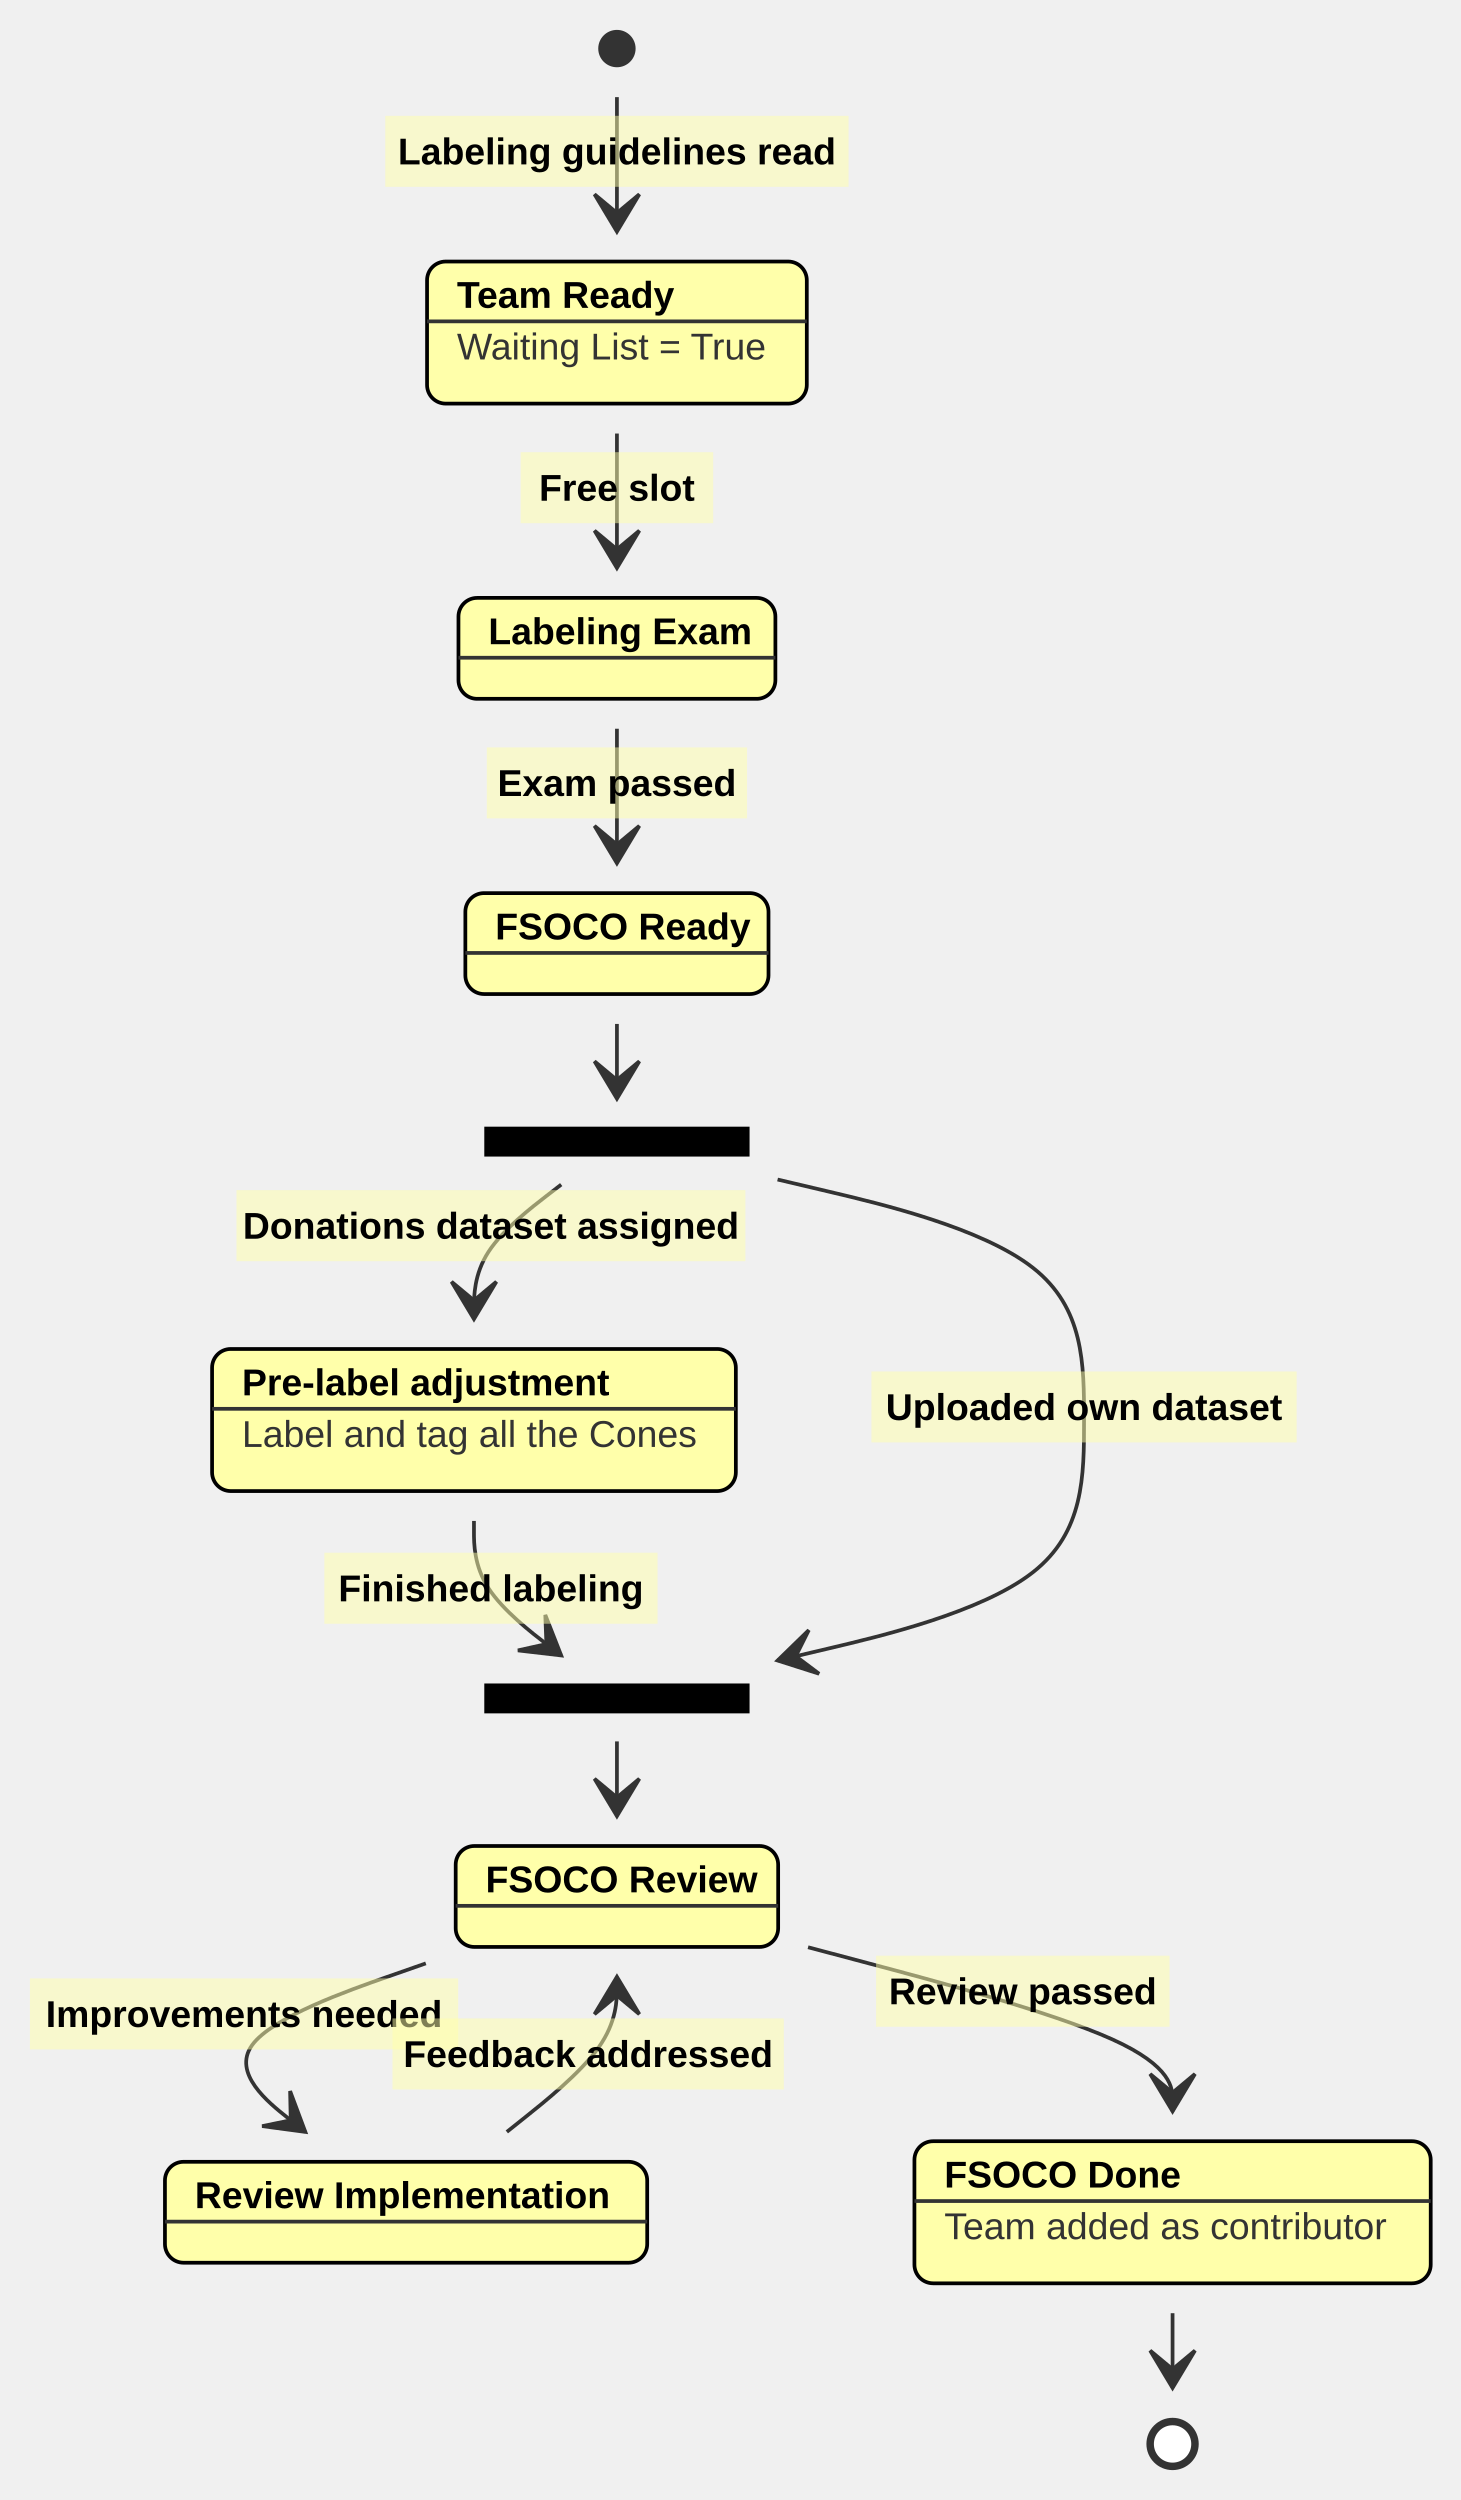
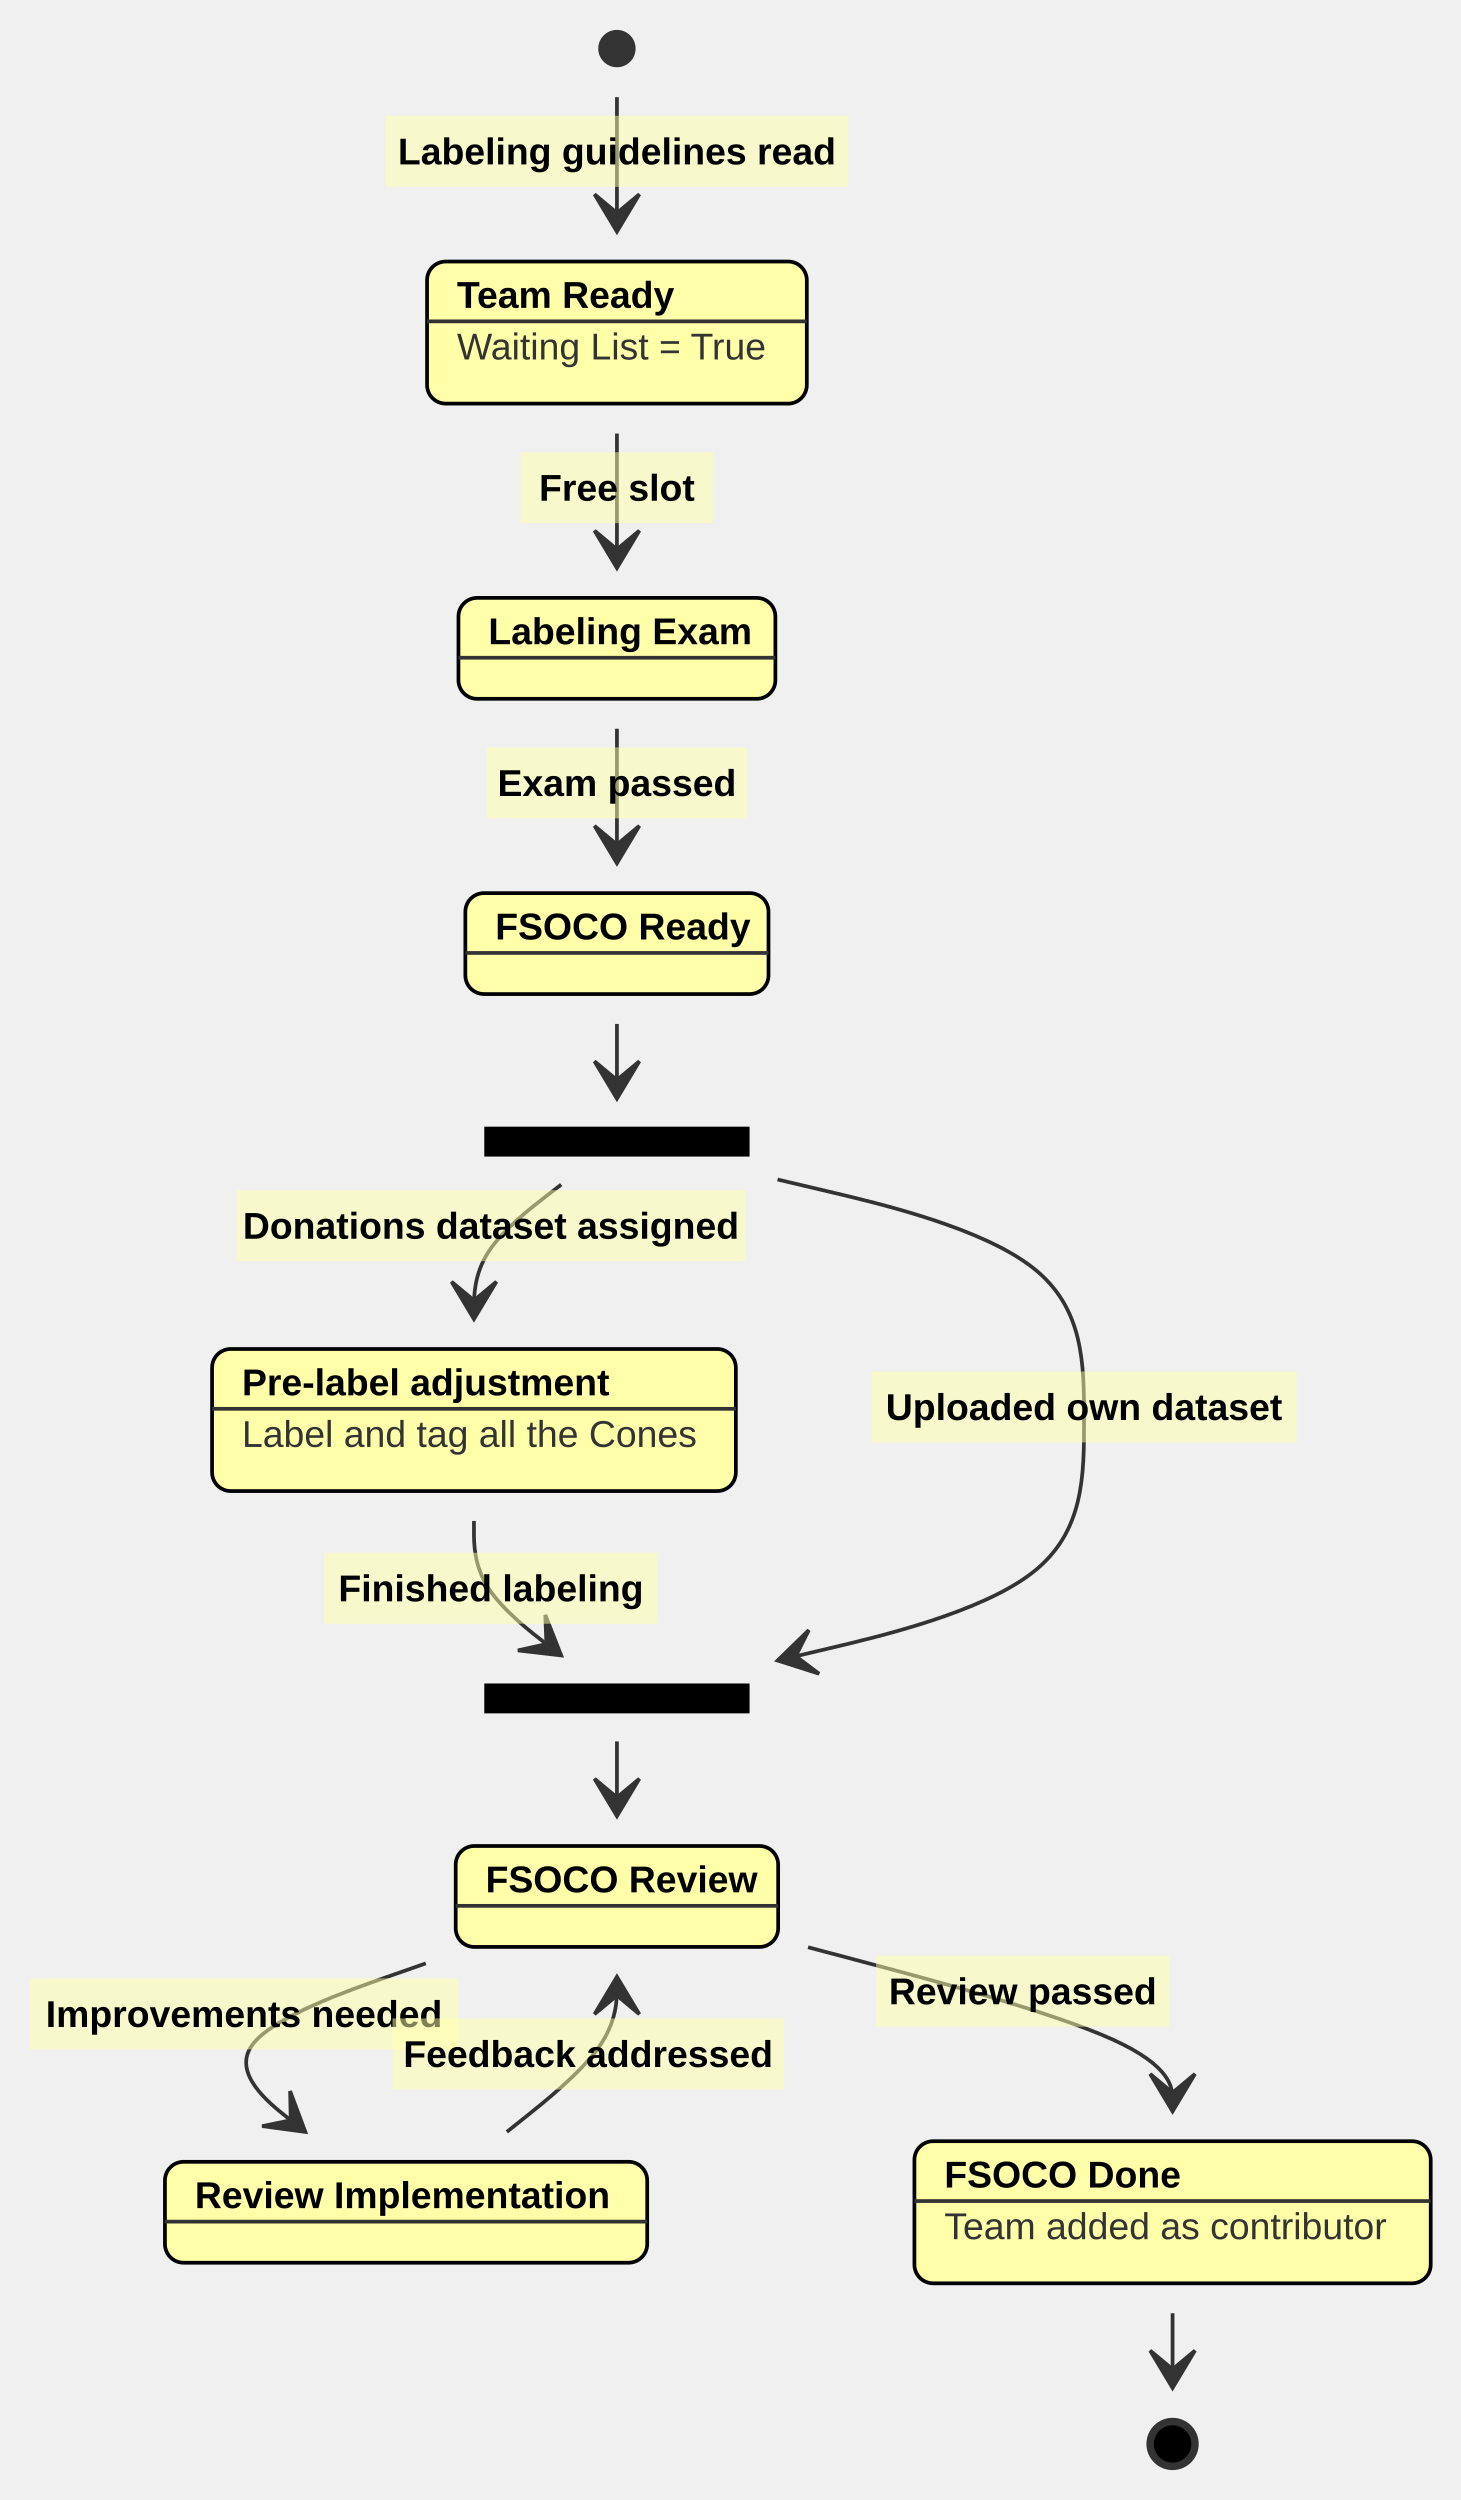
- <svg xmlns="http://www.w3.org/2000/svg" id="mermaid-1613494153720" width="100%" height="669.141" style="max-width: 684.144px;" viewBox="-4.564  0 390.939 669.141">
-   <style>#mermaid-1613494153720{font-family:"trebuchet ms",verdana,arial,sans-serif;font-size:16px;fill:#333;}#mermaid-1613494153720 .error-icon{fill:#552222;}#mermaid-1613494153720 .error-text{fill:#552222;stroke:#552222;}#mermaid-1613494153720 .edge-thickness-normal{stroke-width:2px;}#mermaid-1613494153720 .edge-thickness-thick{stroke-width:3.5px;}#mermaid-1613494153720 .edge-pattern-solid{stroke-dasharray:0;}#mermaid-1613494153720 .edge-pattern-dashed{stroke-dasharray:3;}#mermaid-1613494153720 .edge-pattern-dotted{stroke-dasharray:2;}#mermaid-1613494153720 .marker{fill:#333333;}#mermaid-1613494153720 .marker.cross{stroke:#333333;}#mermaid-1613494153720 svg{font-family:"trebuchet ms",verdana,arial,sans-serif;font-size:16px;}#mermaid-1613494153720 g.stateGroup text{fill:#000000;stroke:none;font-size:10px;}#mermaid-1613494153720 g.stateGroup text{fill:#333;stroke:none;font-size:10px;}#mermaid-1613494153720 g.stateGroup .state-title{font-weight:bolder;fill:black;}#mermaid-1613494153720 g.stateGroup rect{fill:#ffffaa;stroke:#000000;}#mermaid-1613494153720 g.stateGroup line{stroke:#333333;stroke-width:1;}#mermaid-1613494153720 .transition{stroke:#333333;stroke-width:1;fill:none;}#mermaid-1613494153720 .stateGroup .composit{fill:white;border-bottom:1px;}#mermaid-1613494153720 .stateGroup .alt-composit{fill:#e0e0e0;border-bottom:1px;}#mermaid-1613494153720 .state-note{stroke:#aaaa33;fill:#fff5ad;}#mermaid-1613494153720 .state-note text{fill:black;stroke:none;font-size:10px;}#mermaid-1613494153720 .stateLabel .box{stroke:none;stroke-width:0;fill:#ffffaa;opacity:0.5;}#mermaid-1613494153720 .edgeLabel .label rect{fill:hsl(80,100%,96.275%);opacity:0.5;}#mermaid-1613494153720 .edgeLabel .label text{fill:rgb(9.5,9.5,9.5);}#mermaid-1613494153720 .label div .edgeLabel{color:rgb(9.5,9.5,9.5);}#mermaid-1613494153720 .stateLabel text{fill:black;font-size:10px;font-weight:bold;}#mermaid-1613494153720 .node circle.state-start{fill:#333333;stroke:black;}#mermaid-1613494153720 .node circle.state-end{fill:hsl(240,60%,86.275%);stroke:white;stroke-width:1.5;}#mermaid-1613494153720 .end-state-inner{fill:white;stroke-width:1.5;}#mermaid-1613494153720 .node rect{fill:#ffffaa;stroke:#000000;stroke-width:1px;}#mermaid-1613494153720 #statediagram-barbEnd{fill:#333333;}#mermaid-1613494153720 .statediagram-cluster rect{fill:#ffffaa;stroke:#000000;stroke-width:1px;}#mermaid-1613494153720 .cluster-label,#mermaid-1613494153720 .nodeLabel{color:#333;}#mermaid-1613494153720 .statediagram-cluster rect.outer{rx:5px;ry:5px;}#mermaid-1613494153720 .statediagram-state .divider{stroke:#000000;}#mermaid-1613494153720 .statediagram-state .title-state{rx:5px;ry:5px;}#mermaid-1613494153720 .statediagram-cluster.statediagram-cluster .inner{fill:white;}#mermaid-1613494153720 .statediagram-cluster.statediagram-cluster-alt .inner{fill:#e0e0e0;}#mermaid-1613494153720 .statediagram-cluster .inner{rx:0;ry:0;}#mermaid-1613494153720 .statediagram-state rect.basic{rx:5px;ry:5px;}#mermaid-1613494153720 .statediagram-state rect.divider{stroke-dasharray:10,10;fill:#efefef;}#mermaid-1613494153720 .note-edge{stroke-dasharray:5;}#mermaid-1613494153720 .statediagram-note rect{fill:#fff5ad;stroke:#aaaa33;stroke-width:1px;rx:0;ry:0;}#mermaid-1613494153720 .statediagram-note rect{fill:#fff5ad;stroke:#aaaa33;stroke-width:1px;rx:0;ry:0;}#mermaid-1613494153720 .statediagram-note text{fill:black;}#mermaid-1613494153720 .statediagram-note .nodeLabel{color:black;}#mermaid-1613494153720 #dependencyStart,#mermaid-1613494153720 #dependencyEnd{fill:#333333;stroke:#333333;stroke-width:1;}#mermaid-1613494153720:root{--mermaid-font-family:"trebuchet ms",verdana,arial,sans-serif;}#mermaid-1613494153720 state{fill:apa;}</style>
+ <svg xmlns="http://www.w3.org/2000/svg" id="mermaid-1613496801398" width="100%" height="669.141" style="max-width: 684.144px;" viewBox="-4.564  0 390.939 669.141">
+   <style>#mermaid-1613496801398{font-family:"trebuchet ms",verdana,arial,sans-serif;font-size:16px;fill:#333;}#mermaid-1613496801398 .error-icon{fill:#552222;}#mermaid-1613496801398 .error-text{fill:#552222;stroke:#552222;}#mermaid-1613496801398 .edge-thickness-normal{stroke-width:2px;}#mermaid-1613496801398 .edge-thickness-thick{stroke-width:3.5px;}#mermaid-1613496801398 .edge-pattern-solid{stroke-dasharray:0;}#mermaid-1613496801398 .edge-pattern-dashed{stroke-dasharray:3;}#mermaid-1613496801398 .edge-pattern-dotted{stroke-dasharray:2;}#mermaid-1613496801398 .marker{fill:#333333;}#mermaid-1613496801398 .marker.cross{stroke:#333333;}#mermaid-1613496801398 svg{font-family:"trebuchet ms",verdana,arial,sans-serif;font-size:16px;}#mermaid-1613496801398 g.stateGroup text{fill:#000000;stroke:none;font-size:10px;}#mermaid-1613496801398 g.stateGroup text{fill:#333;stroke:none;font-size:10px;}#mermaid-1613496801398 g.stateGroup .state-title{font-weight:bolder;fill:black;}#mermaid-1613496801398 g.stateGroup rect{fill:#ffffaa;stroke:#000000;}#mermaid-1613496801398 g.stateGroup line{stroke:#333333;stroke-width:1;}#mermaid-1613496801398 .transition{stroke:#333333;stroke-width:1;fill:none;}#mermaid-1613496801398 .stateGroup .composit{fill:black;border-bottom:1px;}#mermaid-1613496801398 .stateGroup .alt-composit{fill:#e0e0e0;border-bottom:1px;}#mermaid-1613496801398 .state-note{stroke:#aaaa33;fill:#fff5ad;}#mermaid-1613496801398 .state-note text{fill:black;stroke:none;font-size:10px;}#mermaid-1613496801398 .stateLabel .box{stroke:none;stroke-width:0;fill:#ffffaa;opacity:0.5;}#mermaid-1613496801398 .edgeLabel .label rect{fill:hsl(80,100%,96.275%);opacity:0.5;}#mermaid-1613496801398 .edgeLabel .label text{fill:rgb(9.5,9.5,9.5);}#mermaid-1613496801398 .label div .edgeLabel{color:rgb(9.5,9.5,9.5);}#mermaid-1613496801398 .stateLabel text{fill:black;font-size:10px;font-weight:bold;}#mermaid-1613496801398 .node circle.state-start{fill:#333333;stroke:black;}#mermaid-1613496801398 .node circle.state-end{fill:hsl(240,60%,86.275%);stroke:black;stroke-width:1.5;}#mermaid-1613496801398 .end-state-inner{fill:black;stroke-width:1.5;}#mermaid-1613496801398 .node rect{fill:#ffffaa;stroke:#000000;stroke-width:1px;}#mermaid-1613496801398 #statediagram-barbEnd{fill:#333333;}#mermaid-1613496801398 .statediagram-cluster rect{fill:#ffffaa;stroke:#000000;stroke-width:1px;}#mermaid-1613496801398 .cluster-label,#mermaid-1613496801398 .nodeLabel{color:#333;}#mermaid-1613496801398 .statediagram-cluster rect.outer{rx:5px;ry:5px;}#mermaid-1613496801398 .statediagram-state .divider{stroke:#000000;}#mermaid-1613496801398 .statediagram-state .title-state{rx:5px;ry:5px;}#mermaid-1613496801398 .statediagram-cluster.statediagram-cluster .inner{fill:black;}#mermaid-1613496801398 .statediagram-cluster.statediagram-cluster-alt .inner{fill:#e0e0e0;}#mermaid-1613496801398 .statediagram-cluster .inner{rx:0;ry:0;}#mermaid-1613496801398 .statediagram-state rect.basic{rx:5px;ry:5px;}#mermaid-1613496801398 .statediagram-state rect.divider{stroke-dasharray:10,10;fill:#efefef;}#mermaid-1613496801398 .note-edge{stroke-dasharray:5;}#mermaid-1613496801398 .statediagram-note rect{fill:#fff5ad;stroke:#aaaa33;stroke-width:1px;rx:0;ry:0;}#mermaid-1613496801398 .statediagram-note rect{fill:#fff5ad;stroke:#aaaa33;stroke-width:1px;rx:0;ry:0;}#mermaid-1613496801398 .statediagram-note text{fill:black;}#mermaid-1613496801398 .statediagram-note .nodeLabel{color:black;}#mermaid-1613496801398 #dependencyStart,#mermaid-1613496801398 #dependencyEnd{fill:#333333;stroke:#333333;stroke-width:1;}#mermaid-1613496801398:root{--mermaid-font-family:"trebuchet ms",verdana,arial,sans-serif;}#mermaid-1613496801398 state{fill:apa;}</style>
  <g />
  <defs>
    <marker id="dependencyEnd" refX="19" refY="7" markerWidth="20" markerHeight="28" orient="auto">
      <path d="M 19,7 L9,13 L14,7 L9,1 Z" />
    </marker>
  </defs>
  <g id="fork_state" class="stateGroup" transform="translate(117.56,294.0625 )" data-x-shift="117.56">
    <rect width="70" height="7" x="8" y="8" style="stroke: black; fill: black;" />
  </g>
  <g id="join_state" class="stateGroup" transform="translate(117.56,443.0938 )" data-x-shift="117.56">
    <rect width="70" height="7" x="8" y="8" style="stroke: black; fill: black;" />
  </g>
  <g id="s0" class="stateGroup" transform="translate(101.7397,62 )" data-x-shift="101.7396875">
    <rect x="8" y="8" width="101.641" height="38.031" rx="5" />
    <text x="16" y="20.4" font-size="24" class="state-title">Team Ready</text>
    <text x="8" y="34.216" class="state-description">
      <tspan x="16">Waiting List = True</tspan>
    </text>
    <line x1="8" y1="24.016" y2="24.016" class="descr-divider" x2="109.641" />
  </g>
  <g id="s1" class="stateGroup" transform="translate(110.1459,152.0312 )" data-x-shift="110.1459375">
    <rect x="8" y="8" width="84.828" height="27.016" rx="5" />
    <text x="16" y="20.4" font-size="24" class="state-title">Labeling Exam</text>
    <text x="8" y="34.216" class="state-description">
      <tspan x="16" />
    </text>
    <line x1="8" y1="24.016" y2="24.016" class="descr-divider" x2="92.828" />
  </g>
  <g id="s2" class="stateGroup" transform="translate(111.9897,231.0469 )" data-x-shift="111.9896875">
    <rect x="8" y="8" width="81.141" height="27.016" rx="5" />
    <text x="16" y="20.4" font-size="24" class="state-title">FSOCO Ready</text>
    <text x="8" y="34.216" class="state-description">
      <tspan x="16" />
    </text>
    <line x1="8" y1="24.016" y2="24.016" class="descr-divider" x2="89.141" />
  </g>
  <g id="s3" class="stateGroup" transform="translate(44.20078,353.0625 )" data-x-shift="44.200781250000006">
    <rect x="8" y="8" width="140.188" height="38.031" rx="5" />
    <text x="16" y="20.4" font-size="24" class="state-title">Pre-label adjustment</text>
    <text x="8" y="34.216" class="state-description">
      <tspan x="16">Label and tag all the Cones</tspan>
    </text>
    <line x1="8" y1="24.016" y2="24.016" class="descr-divider" x2="148.188" />
  </g>
  <g id="s4" class="stateGroup" transform="translate(31.58594,570.6172 )" data-x-shift="31.5859375">
    <rect x="8" y="8" width="129.078" height="27.016" rx="5" />
    <text x="16" y="20.4" font-size="24" class="state-title">Review Implementation</text>
    <text x="8" y="34.216" class="state-description">
      <tspan x="16" />
    </text>
    <line x1="8" y1="24.016" y2="24.016" class="descr-divider" x2="137.078" />
  </g>
  <g id="s5" class="stateGroup" transform="translate(109.4038,486.0938 )" data-x-shift="109.40375">
    <rect x="8" y="8" width="86.312" height="27.016" rx="5" />
    <text x="16" y="20.4" font-size="24" class="state-title">FSOCO Review</text>
    <text x="8" y="34.216" class="state-description">
      <tspan x="16" />
    </text>
    <line x1="8" y1="24.016" y2="24.016" class="descr-divider" x2="94.312" />
  </g>
  <g id="s6" class="stateGroup" transform="translate(232.1877,565.1094 )" data-x-shift="232.18765624999997">
    <rect x="8" y="8" width="138.188" height="38.031" rx="5" />
    <text x="16" y="20.4" font-size="24" class="state-title">FSOCO Done</text>
    <text x="8" y="34.216" class="state-description">
      <tspan x="16">Team added as contributor</tspan>
    </text>
    <line x1="8" y1="24.016" y2="24.016" class="descr-divider" x2="146.188" />
  </g>
  <g id="start1" class="stateGroup" transform="translate(147.56,0 )" data-x-shift="147.56">
    <circle class="start-state" r="5" cx="13" cy="13" />
  </g>
  <g id="end1" class="stateGroup" transform="translate(294.2814,639.1406 )" data-x-shift="294.28140625">
    <circle class="end-state-outer" r="7" cx="15" cy="15" />
    <circle class="end-state-inner" r="5" cx="15" cy="15" />
  </g>
-   <path d="M160.56,26L160.56,29C160.56,32,160.56,38,160.56,44C160.56,50,160.56,56,160.56,59L160.56,62" id="edge2232" class="transition" marker-end="url(#dependencyEnd)" />
+   <path d="M160.56,26L160.56,29C160.56,32,160.56,38,160.56,44C160.56,50,160.56,56,160.56,59L160.56,62" id="edge2532" class="transition" marker-end="url(#dependencyEnd)" />
  <g class="stateLabel">
    <rect class="box" x="98.56" y="31" width="124" height="19" />
    <text text-anchor="middle" x="160.56" y="44">Labeling guidelines read</text>
    <text text-anchor="middle" x="160.56" y="55" />
  </g>
-   <path d="M160.56,116.031L160.56,119.031C160.56,122.031,160.56,128.031,160.56,134.031C160.56,140.031,160.56,146.031,160.56,149.031L160.56,152.031" id="edge2233" class="transition" marker-end="url(#dependencyEnd)" />
+   <path d="M160.56,116.031L160.56,119.031C160.56,122.031,160.56,128.031,160.56,134.031C160.56,140.031,160.56,146.031,160.56,149.031L160.56,152.031" id="edge2533" class="transition" marker-end="url(#dependencyEnd)" />
  <g class="stateLabel">
    <rect class="box" x="134.794" y="121.031" width="51.531" height="19" />
    <text text-anchor="middle" x="160.56" y="134.031">Free slot</text>
    <text text-anchor="middle" x="160.56" y="145.031" />
  </g>
-   <path d="M160.56,195.047L160.56,198.047C160.56,201.047,160.56,207.047,160.56,213.047C160.56,219.047,160.56,225.047,160.56,228.047L160.56,231.047" id="edge2234" class="transition" marker-end="url(#dependencyEnd)" />
+   <path d="M160.56,195.047L160.56,198.047C160.56,201.047,160.56,207.047,160.56,213.047C160.56,219.047,160.56,225.047,160.56,228.047L160.56,231.047" id="edge2534" class="transition" marker-end="url(#dependencyEnd)" />
  <g class="stateLabel">
    <rect class="box" x="125.724" y="200.047" width="69.672" height="19" />
    <text text-anchor="middle" x="160.56" y="213.047">Exam passed</text>
    <text text-anchor="middle" x="160.56" y="224.047" />
  </g>
-   <path d="M160.56,274.062L160.56,275.729C160.56,277.396,160.56,280.729,160.56,284.062C160.56,287.396,160.56,290.729,160.56,292.396L160.56,294.062" id="edge2235" class="transition" marker-end="url(#dependencyEnd)" />
-   <path d="M145.643,317.062L141.752,320.062C137.86,323.062,130.077,329.062,126.186,335.062C122.295,341.062,122.295,347.062,122.295,350.062L122.295,353.062" id="edge2236" class="transition" marker-end="url(#dependencyEnd)" />
+   <path d="M160.56,274.062L160.56,275.729C160.56,277.396,160.56,280.729,160.56,284.062C160.56,287.396,160.56,290.729,160.56,292.396L160.56,294.062" id="edge2535" class="transition" marker-end="url(#dependencyEnd)" />
+   <path d="M145.643,317.062L141.752,320.062C137.86,323.062,130.077,329.062,126.186,335.062C122.295,341.062,122.295,347.062,122.295,350.062L122.295,353.062" id="edge2536" class="transition" marker-end="url(#dependencyEnd)" />
  <g class="stateLabel">
    <rect class="box" x="58.732" y="318.55" width="136.219" height="19.016" />
    <text text-anchor="middle" x="126.841" y="331.558">Donations dataset assigned</text>
    <text text-anchor="middle" x="126.841" y="342.573" />
  </g>
-   <path d="M122.295,407.094L122.295,410.094C122.295,413.094,122.295,419.094,126.186,425.094C130.077,431.094,137.86,437.094,141.752,440.094L145.643,443.094" id="edge2237" class="transition" marker-end="url(#dependencyEnd)" />
+   <path d="M122.295,407.094L122.295,410.094C122.295,413.094,122.295,419.094,126.186,425.094C130.077,431.094,137.86,437.094,141.752,440.094L145.643,443.094" id="edge2537" class="transition" marker-end="url(#dependencyEnd)" />
  <g class="stateLabel">
    <rect class="box" x="82.247" y="415.591" width="89.188" height="19.016" />
    <text text-anchor="middle" x="126.841" y="428.599">Finished labeling</text>
    <text text-anchor="middle" x="126.841" y="439.614" />
  </g>
-   <path d="M203.56,315.708L217.231,318.934C230.903,322.16,258.246,328.611,271.917,339.339C285.588,350.068,285.588,365.073,285.588,380.078C285.588,395.083,285.588,410.089,271.917,420.817C258.246,431.545,230.903,437.997,217.231,441.222L203.56,444.448" id="edge2238" class="transition" marker-end="url(#dependencyEnd)" />
+   <path d="M203.56,315.708L217.231,318.934C230.903,322.16,258.246,328.611,271.917,339.339C285.588,350.068,285.588,365.073,285.588,380.078C285.588,395.083,285.588,410.089,271.917,420.817C258.246,431.545,230.903,437.997,217.231,441.222L203.56,444.448" id="edge2538" class="transition" marker-end="url(#dependencyEnd)" />
  <g class="stateLabel">
    <rect class="box" x="228.682" y="367.078" width="113.812" height="19" />
    <text text-anchor="middle" x="285.588" y="380.078">Uploaded own dataset</text>
    <text text-anchor="middle" x="285.588" y="391.078" />
  </g>
-   <path d="M160.56,466.094L160.56,467.76C160.56,469.427,160.56,472.76,160.56,476.094C160.56,479.427,160.56,482.76,160.56,484.427L160.56,486.094" id="edge2239" class="transition" marker-end="url(#dependencyEnd)" />
-   <path d="M211.716,521.191L227.977,525.511C244.238,529.831,276.76,538.47,293.021,545.79C309.281,553.109,309.281,559.109,309.281,562.109L309.281,565.109" id="edge2240" class="transition" marker-end="url(#dependencyEnd)" />
+   <path d="M160.56,466.094L160.56,467.76C160.56,469.427,160.56,472.76,160.56,476.094C160.56,479.427,160.56,482.76,160.56,484.427L160.56,486.094" id="edge2539" class="transition" marker-end="url(#dependencyEnd)" />
+   <path d="M211.716,521.191L227.977,525.511C244.238,529.831,276.76,538.47,293.021,545.79C309.281,553.109,309.281,559.109,309.281,562.109L309.281,565.109" id="edge2540" class="transition" marker-end="url(#dependencyEnd)" />
  <g class="stateLabel">
    <rect class="box" x="229.924" y="523.453" width="78.547" height="19.016" />
    <text text-anchor="middle" x="269.197" y="536.461">Review passed</text>
    <text text-anchor="middle" x="269.197" y="547.477" />
  </g>
-   <path d="M109.404,525.508L99.118,529.108C88.832,532.708,68.261,539.909,62.887,547.427C57.514,554.945,67.337,562.781,72.249,566.699L77.161,570.617" id="edge2241" class="transition" marker-end="url(#dependencyEnd)" />
+   <path d="M109.404,525.508L99.118,529.108C88.832,532.708,68.261,539.909,62.887,547.427C57.514,554.945,67.337,562.781,72.249,566.699L77.161,570.617" id="edge2541" class="transition" marker-end="url(#dependencyEnd)" />
  <g class="stateLabel">
    <rect class="box" x="3.436" y="529.528" width="114.641" height="19.016" />
    <text text-anchor="middle" x="60.756" y="542.536">Improvements needed</text>
    <text text-anchor="middle" x="60.756" y="553.551" />
  </g>
-   <path d="M131.089,570.617L136.001,566.699C140.913,562.781,150.736,554.945,155.648,548.027C160.56,541.109,160.56,535.109,160.56,532.109L160.56,529.109" id="edge2242" class="transition" marker-end="url(#dependencyEnd)" />
+   <path d="M131.089,570.617L136.001,566.699C140.913,562.781,150.736,554.945,155.648,548.027C160.56,541.109,160.56,535.109,160.56,532.109L160.56,529.109" id="edge2542" class="transition" marker-end="url(#dependencyEnd)" />
  <g class="stateLabel">
    <rect class="box" x="100.485" y="540.243" width="104.75" height="19.016" />
    <text text-anchor="middle" x="152.86" y="553.251">Feedback addressed</text>
    <text text-anchor="middle" x="152.86" y="564.267" />
  </g>
-   <path d="M309.281,619.141L309.281,620.807C309.281,622.474,309.281,625.807,309.281,629.141C309.281,632.474,309.281,635.807,309.281,637.474L309.281,639.141" id="edge2243" class="transition" marker-end="url(#dependencyEnd)" />
+   <path d="M309.281,619.141L309.281,620.807C309.281,622.474,309.281,625.807,309.281,629.141C309.281,632.474,309.281,635.807,309.281,637.474L309.281,639.141" id="edge2543" class="transition" marker-end="url(#dependencyEnd)" />
</svg>
